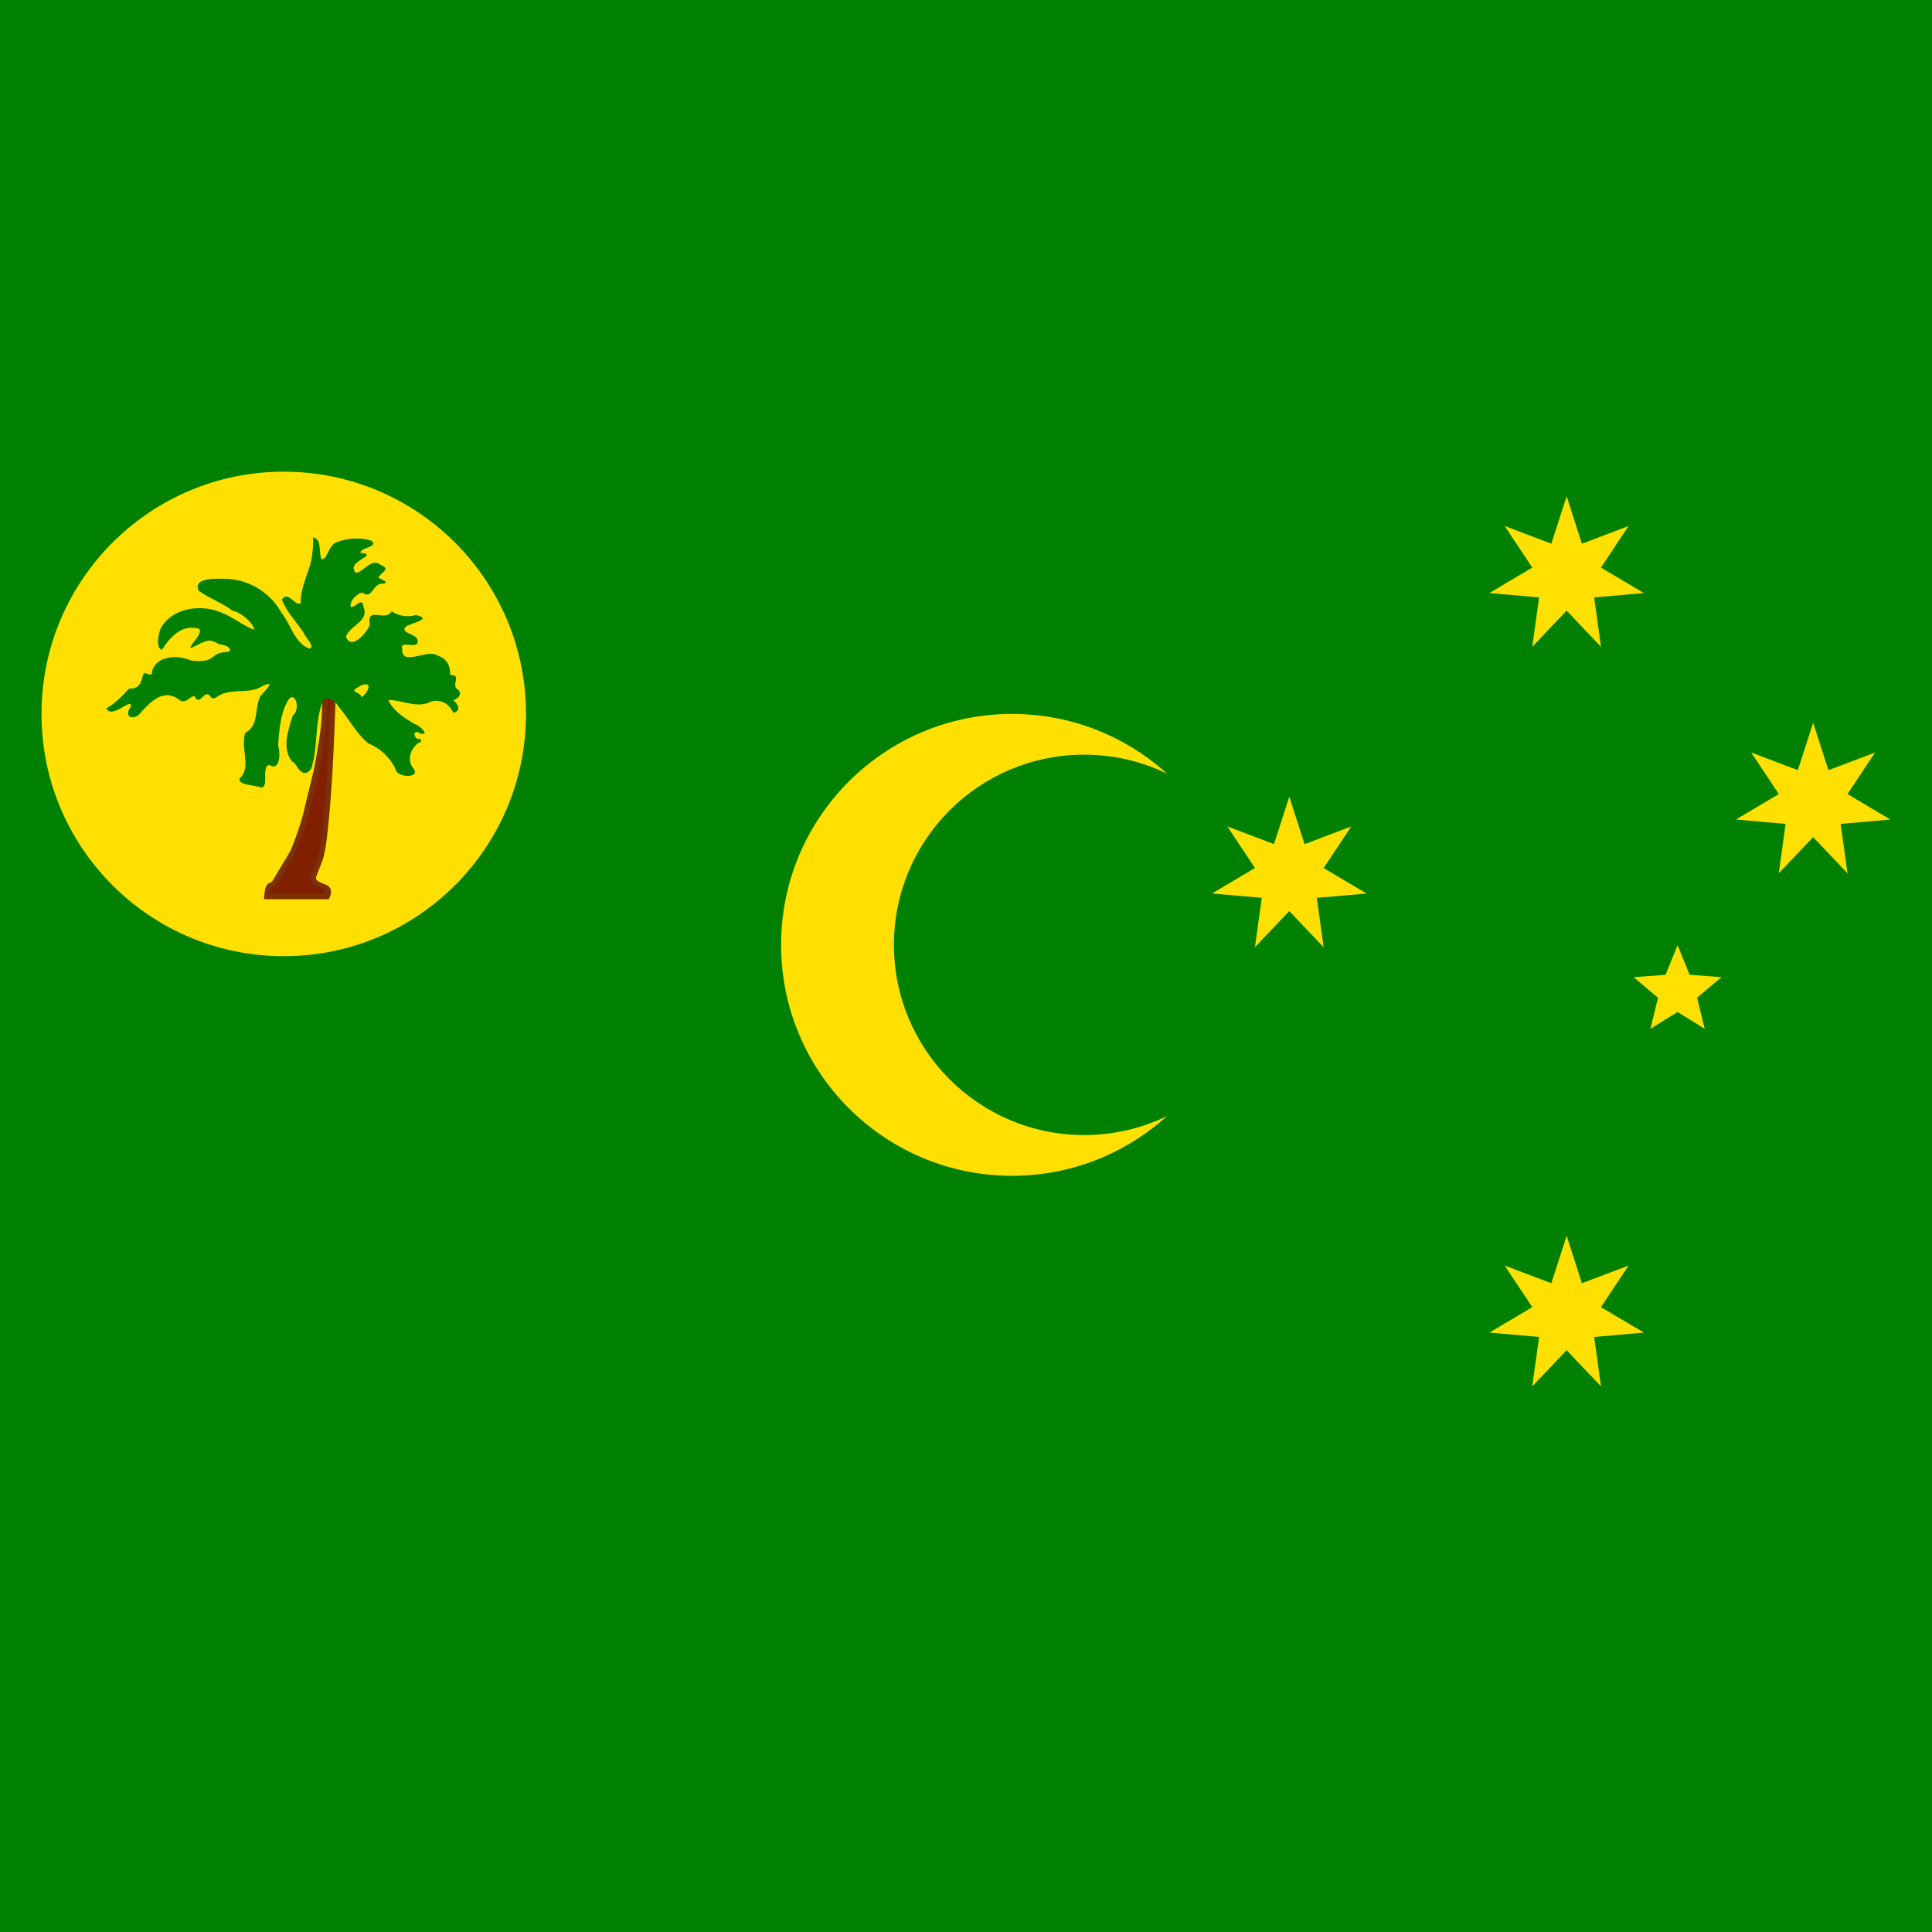
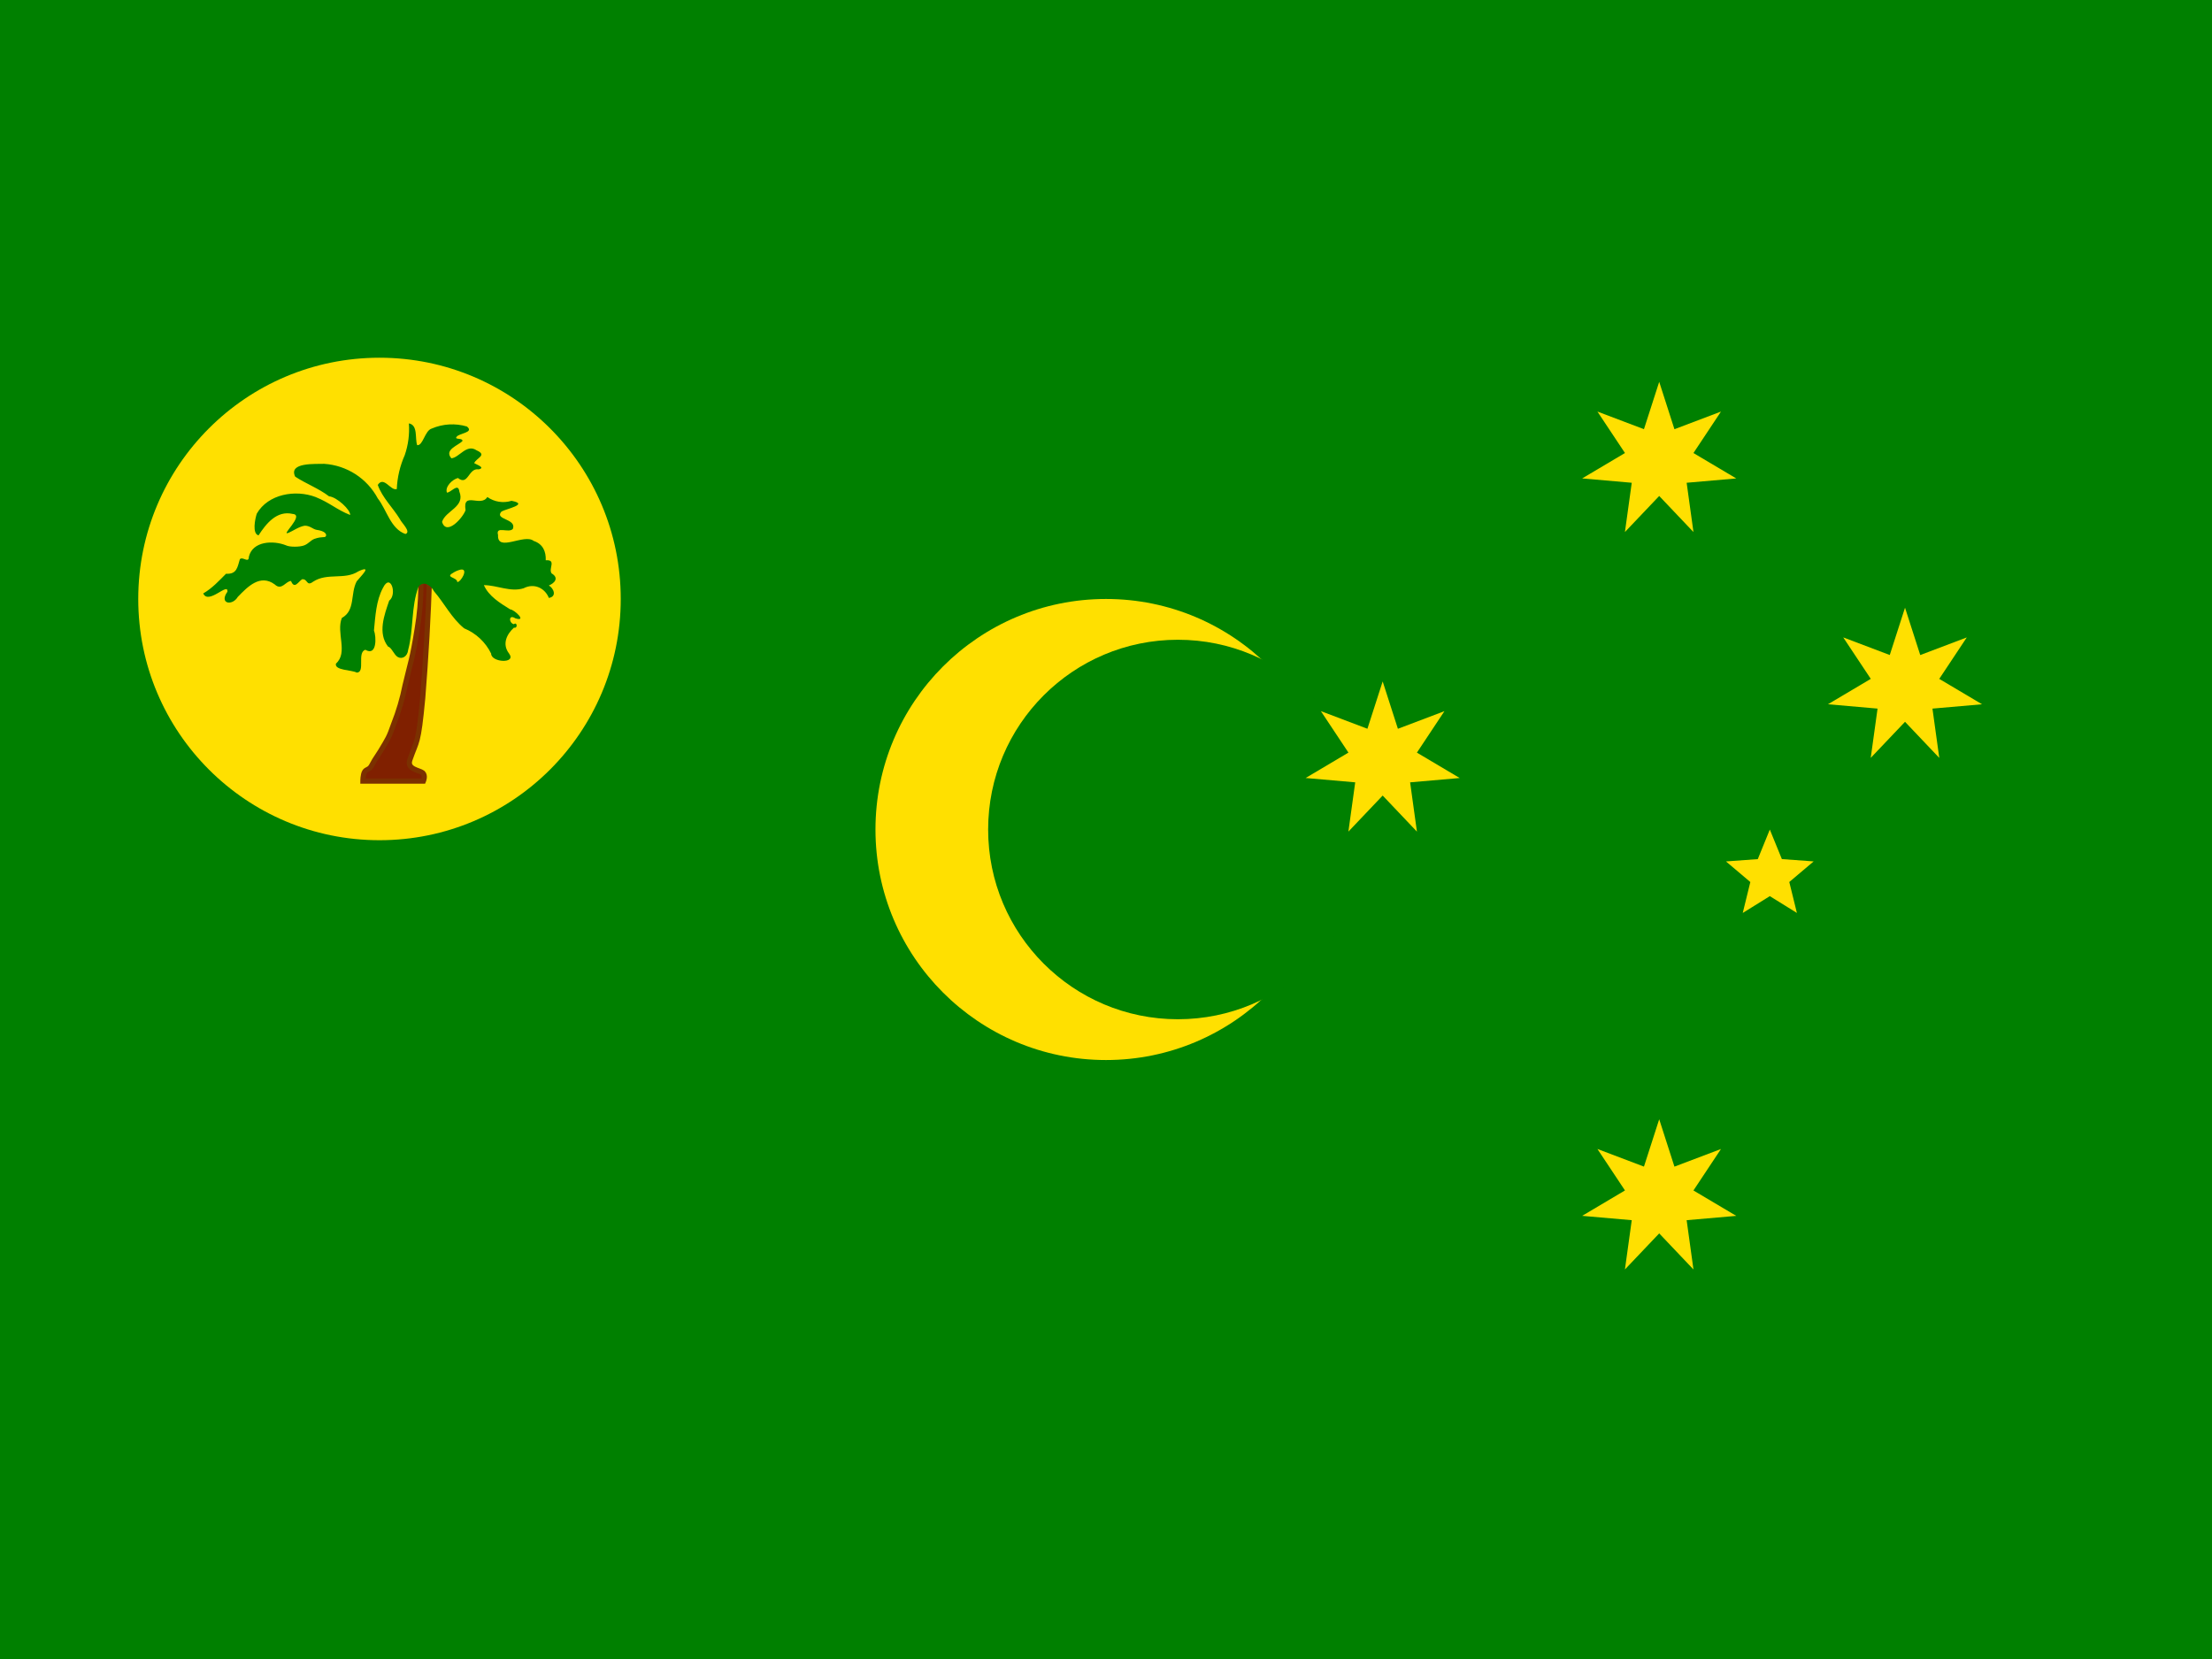
- <svg xmlns="http://www.w3.org/2000/svg" xmlns:xlink="http://www.w3.org/1999/xlink" id="flag-icons-cc" viewBox="0 0 512 512">
+ <svg xmlns="http://www.w3.org/2000/svg" xmlns:xlink="http://www.w3.org/1999/xlink" id="flag-icons-cc" viewBox="0 0 640 480">
  <defs>
    <path id="cc-a" d="m0-360 69.4 215.8 212-80.3L156-35.6 351 80.1 125 99.8l31.1 224.6L0 160l-156.2 164.3 31.1-224.5L-351 80l195-115.7-125.5-188.9 212 80.3z" />
    <path id="cc-b" d="M0-210 54.9-75.5l144.8 10.6-111 93.8 34.7 141L0 93.3-123.4 170l34.6-141-111-93.8 145-10.6z" />
  </defs>
-   <path fill="green" d="M0 0h512v512H0z" />
-   <circle cx="268.2" cy="250.4" r="61.2" fill="#ffe000" />
-   <circle cx="287.3" cy="250.4" r="50.4" fill="green" />
-   <circle cx="75.2" cy="189.2" r="64.2" fill="#ffe000" />
-   <path fill="#802000" stroke="#7b3100" stroke-width="1.4" d="M70.7 237.6h16s.8-1.5-.1-2.2c-.9-.8-4.3-1-3.4-3.5 2-5.4 2.2-3.7 3.4-16.4 1.2-12.7 1.7-32.6 1.7-32.6H86s.5 6.2-.9 14.3c-1.3 8-1.7 8.7-3.2 15-1.4 6.1-1.7 6.6-3 10.3-1.3 3.6-1.5 3.7-3.5 7l-2.5 4.2c-.6 1-1.3.7-1.7 1.4-.4.8-.5 2.5-.5 2.5z" />
-   <path fill="green" d="M83 142.5c0 2.5-.2 5.7-1.2 8.4-1 3-2.2 6-2.1 9-1.7.7-3.4-3.5-5-1 1.2 3.3 4 6 5.9 9 .3 1 3 3.5 1.5 4-4-1.3-5-6.4-7.5-9.5a17.5 17.5 0 0 0-14.2-9c-2.3 0-9.6-.6-7.7 3.2 2.8 2 6.3 3.2 9 5.3 2.1.2 5.8 3.6 5.6 5-3.6-1.5-5.3-3.3-9.2-4.8-5.3-2-12.6-.9-15.5 4.4-.6 1.4-1.4 5.3.3 5.7 2-3.1 5-6.6 9.2-5.7 3.3.3-3.8 6.3-1 5 .8-.3 2.8-1.6 4.1-1.7 1.4-.2 2.2.8 3.2 1 2.1.3 2.7 1.1 2.5 1.6-.2.6-1 .1-3 .8-1 .3-1.6 1.3-2.9 1.7-1.2.4-3.8.4-4.7 0-3.4-1.4-8.9-1.1-10 3 0 2-1.6-.1-2.3.7-.6 2-.8 4-3.8 3.9-1.8 1.9-3.6 3.9-6 5.2 1.4 3.1 6.8-3.1 6.5-.5-2.3 3.2 1.2 3.9 2.8 1.4 2.6-2.8 5.9-6.1 9.8-3.3 1.9 1.7 3-1 4.3-.8.9 2.2 2 0 3-.5 1.5-.2 1 2 3 .6 3.7-2.5 8.3-.4 12-2.8 3.8-1.8.5 1.4-.6 2.7-1.7 3.3-.2 7.7-4 9.7-1.4 4 1.8 9.2-1.5 12.1-.5 1.9 4.3 1.7 5.6 2.4 2.4.1 0-5.3 2.2-6 3.1 1.9 3-3.5 2.4-5.2.3-3.7.5-7.8 2.3-11.3 2-4.1 3.9 1.7 1.6 3.4-1.2 3.8-3 8.7-.2 12.2.9.2 1.5 2.2 2.6 2.8 1 .7 2.5-.1 2.8-2 1.4-5.4.7-11.4 2.7-16.7 1.3-1.7 3.3-.3 4.1 1.2 2.8 3.2 4.7 7.2 8 9.9a14 14 0 0 1 7.2 6.7c0 2.4 6.8 2.7 4.8 0-2-2.5-.7-5.2 1.3-6.9 1 .3.7-1.6 0-.9-1.4-.3-1.5-2.8.3-1.6 3.2 1-.2-2.3-1.3-2.4-2.7-1.6-5.7-3.5-7-6.4 3.4 0 7 2 10.5.8 2.9-1.5 5.7.1 6.7 2.6 2.2-.4 1.3-2.5 0-3.3 1.6-.6 2.7-2 .8-3.2-1-1.4 1.4-3.6-1.6-3.5.1-2.3-.8-4.3-3.2-5.1-2.5-2.1-9.7 3-9.5-1.7-.7-2.5 3-.3 4-1.6 1-2.7-5-2.4-3-4.5 1.2-.8 7.4-2 2.6-3a7.6 7.6 0 0 1-6.4-1c-1.7 3-6.7-1.6-5.8 3.6-.7 2-5 7-6.3 3.1 1-3 6.3-4 4.6-8-.2-2.6-2.3.4-3.3.2-.5-1.6 1.5-3.5 3-3.9 2.7 2.2 2.8-2.7 5.5-2.3 2-.4-.7-1.2-1.2-1.6.5-1.4 3.5-2.2.6-3.4-2.6-2-4.5 2-6.6 2.1-2-2.3 1.8-3.4 2.9-4.6 0-1-2.3-.3-1.6-1 .6-1.2 4.8-1.3 2.8-2.9-2.9-1-6.6-.7-9.4.5-1.8.6-2.3 4.6-3.8 4.4-.8-1.7.2-5.2-2.2-5.8zm13.7 38.9c2.3-.4 0 3.3-1 3.3.1-1.3-3.2-1.2-1.1-2.4a6.7 6.7 0 0 1 2.1-1z" />
-   <g fill="#ffe000" transform="translate(-25.8 103.5) scale(.05833)">
+   <path fill="green" d="M0 0h640v480H0z" />
+   <circle cx="320" cy="240" r="66.7" fill="#ffe000" />
+   <circle cx="340.8" cy="240" r="54.9" fill="green" />
+   <circle cx="109.8" cy="173.3" r="69.8" fill="#ffe000" />
+   <path fill="#802000" stroke="#7b3100" stroke-width="1.5" d="M105 226h17.5s.7-1.6-.2-2.4c-1-.8-4.7-1-3.7-3.8 2-5.8 2.4-4 3.7-17.8a739 739 0 0 0 2-35.5h-2.6s.5 6.7-1 15.5c-1.4 8.8-1.9 9.5-3.5 16.3a64 64 0 0 1-3.3 11.2c-1.4 4-1.6 4.1-3.8 7.8-2.3 3.6-1.5 2.2-2.7 4.4-.7 1.1-1.4.8-1.9 1.6s-.5 2.7-.5 2.7z" />
+   <path fill="green" d="M118.3 122.5a23 23 0 0 1-1.2 9.2 27 27 0 0 0-2.3 9.8c-1.8.6-3.7-3.9-5.5-1.2 1.3 3.7 4.4 6.6 6.4 9.9.4 1 3.4 3.7 1.6 4.3-4.3-1.5-5.4-7-8-10.3a19 19 0 0 0-15.5-10c-2.5.1-10.4-.5-8.4 3.7 3 2 6.8 3.4 9.8 5.7 2.3.2 6.3 4 6.1 5.4-4-1.6-5.8-3.5-10-5.2-5.8-2.2-13.7-.9-17 4.8-.5 1.5-1.4 5.8.5 6.3 2.2-3.4 5.3-7.3 9.9-6.2 3.6.3-4 6.7-1.1 5.4 1-.4 3-1.8 4.6-2 1.5 0 2.3 1 3.4 1.2 2.3.3 3 1.2 2.7 1.8s-1 0-3.3.8c-1.1.4-1.7 1.4-3 1.9s-4.2.5-5.2 0c-3.7-1.5-9.7-1.3-10.8 3.3 0 2-1.8-.2-2.6.7-.7 2.2-.8 4.4-4 4.2-2 2-4 4.2-6.6 5.7 1.5 3.4 7.3-3.4 7-.5-2.5 3.5 1.4 4.2 3 1.5 2.9-3 6.5-6.7 10.7-3.6 2 1.9 3.2-1 4.7-1 1 2.5 2.1.2 3.2-.5 1.7-.2 1.2 2.2 3.2.7 4.1-2.7 9.1-.4 13.1-3 4.3-2 .6 1.5-.5 2.9-1.9 3.6-.3 8.4-4.3 10.6-1.7 4.3 1.9 10-1.7 13.2-.5 2 4.6 1.8 6 2.6 2.6 0 0-5.8 2.5-6.6 3.4 2 3.2-3.8 2.5-5.6.4-4 .6-8.6 2.6-12.3 2.2-4.5 4.2 1.9 1.8 3.7-1.4 4.1-3.4 9.4-.3 13.3 1 .2 1.7 2.4 2.8 3 1.2.7 2.8-.1 3-2.1 1.6-6 .8-12.4 3-18.3 1.5-1.8 3.6-.3 4.5 1.4 3 3.5 5.1 7.8 8.7 10.7a15 15 0 0 1 7.8 7.3c0 2.6 7.4 3 5.2 0-2.1-2.7-.7-5.6 1.4-7.5 1.2.3.9-1.8 0-1-1.5-.3-1.6-3 .4-1.7 3.5 1.1-.2-2.5-1.5-2.6-2.9-1.8-6.2-3.8-7.6-7 3.8 0 7.7 2.1 11.5.9 3.1-1.6 6.2 0 7.3 2.8 2.4-.4 1.4-2.8 0-3.6 1.7-.7 3-2.2.8-3.5-1-1.4 1.5-4-1.7-3.8.1-2.5-.8-4.7-3.5-5.6-2.7-2.2-10.6 3.4-10.3-1.7-.8-2.8 3.2-.4 4.3-1.8 1.1-3-5.5-2.6-3.3-5 1.4-.8 8.1-2.1 2.9-3.1a8 8 0 0 1-7-1.1c-1.9 3.1-7.2-1.8-6.3 3.8-.7 2.1-5.5 7.6-6.8 3.4 1-3.3 6.8-4.3 5-8.8-.3-2.7-2.6.5-3.6.3-.6-1.7 1.6-3.8 3.2-4.2 3 2.4 3-3 6-2.5 2.1-.5-.7-1.4-1.3-1.8.6-1.5 3.9-2.3.7-3.7-2.9-2-5 2.1-7.3 2.3-2.2-2.5 2-3.7 3.2-5 .1-1-2.4-.3-1.7-1.2.7-1.1 5.2-1.2 3-3a15 15 0 0 0-10.2.6c-2 .6-2.5 5-4.2 4.8-.7-2 .3-5.8-2.4-6.3m15 42.3c2.4-.4 0 3.7-1 3.6 0-1.4-3.6-1.3-1.3-2.6a7 7 0 0 1 2.3-1" />
+   <g fill="#ffe000" transform="translate(0 80)scale(.0635)">
    <use xlink:href="#cc-a" width="100%" height="100%" x="7560" y="4200" />
    <use xlink:href="#cc-a" width="100%" height="100%" x="6300" y="2205" />
    <use xlink:href="#cc-a" width="100%" height="100%" x="7560" y="840" />
    <use xlink:href="#cc-a" width="100%" height="100%" x="8680" y="1869" />
    <use xlink:href="#cc-b" width="100%" height="100%" x="8064" y="2730" />
  </g>
</svg>
